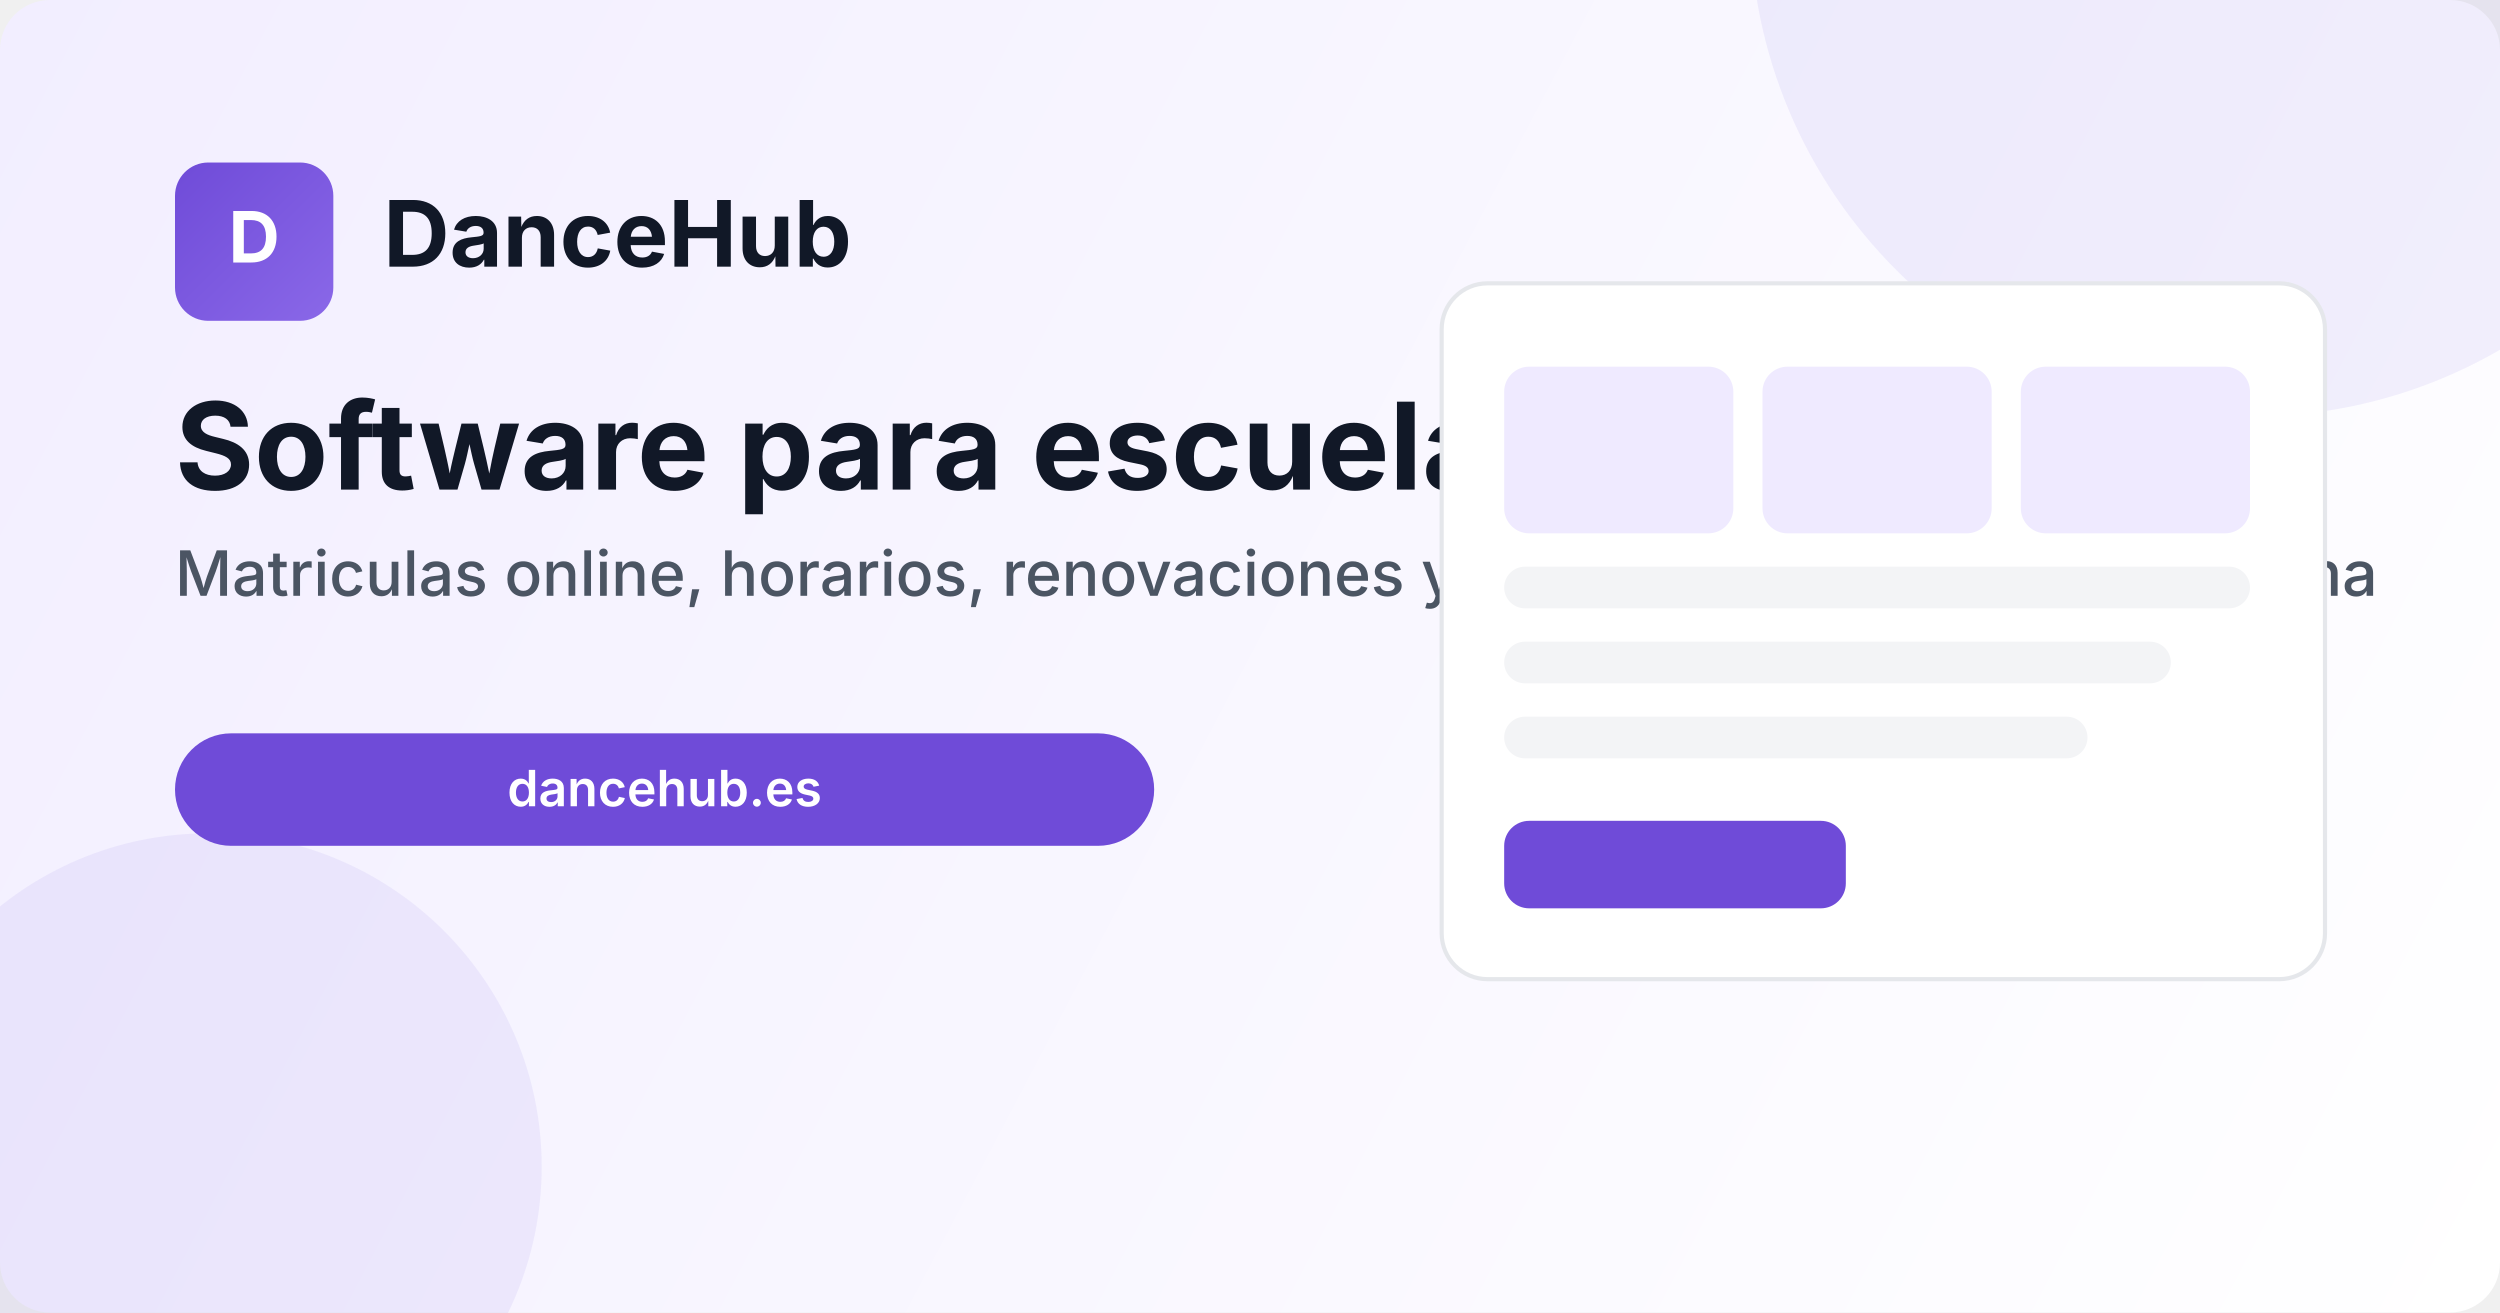
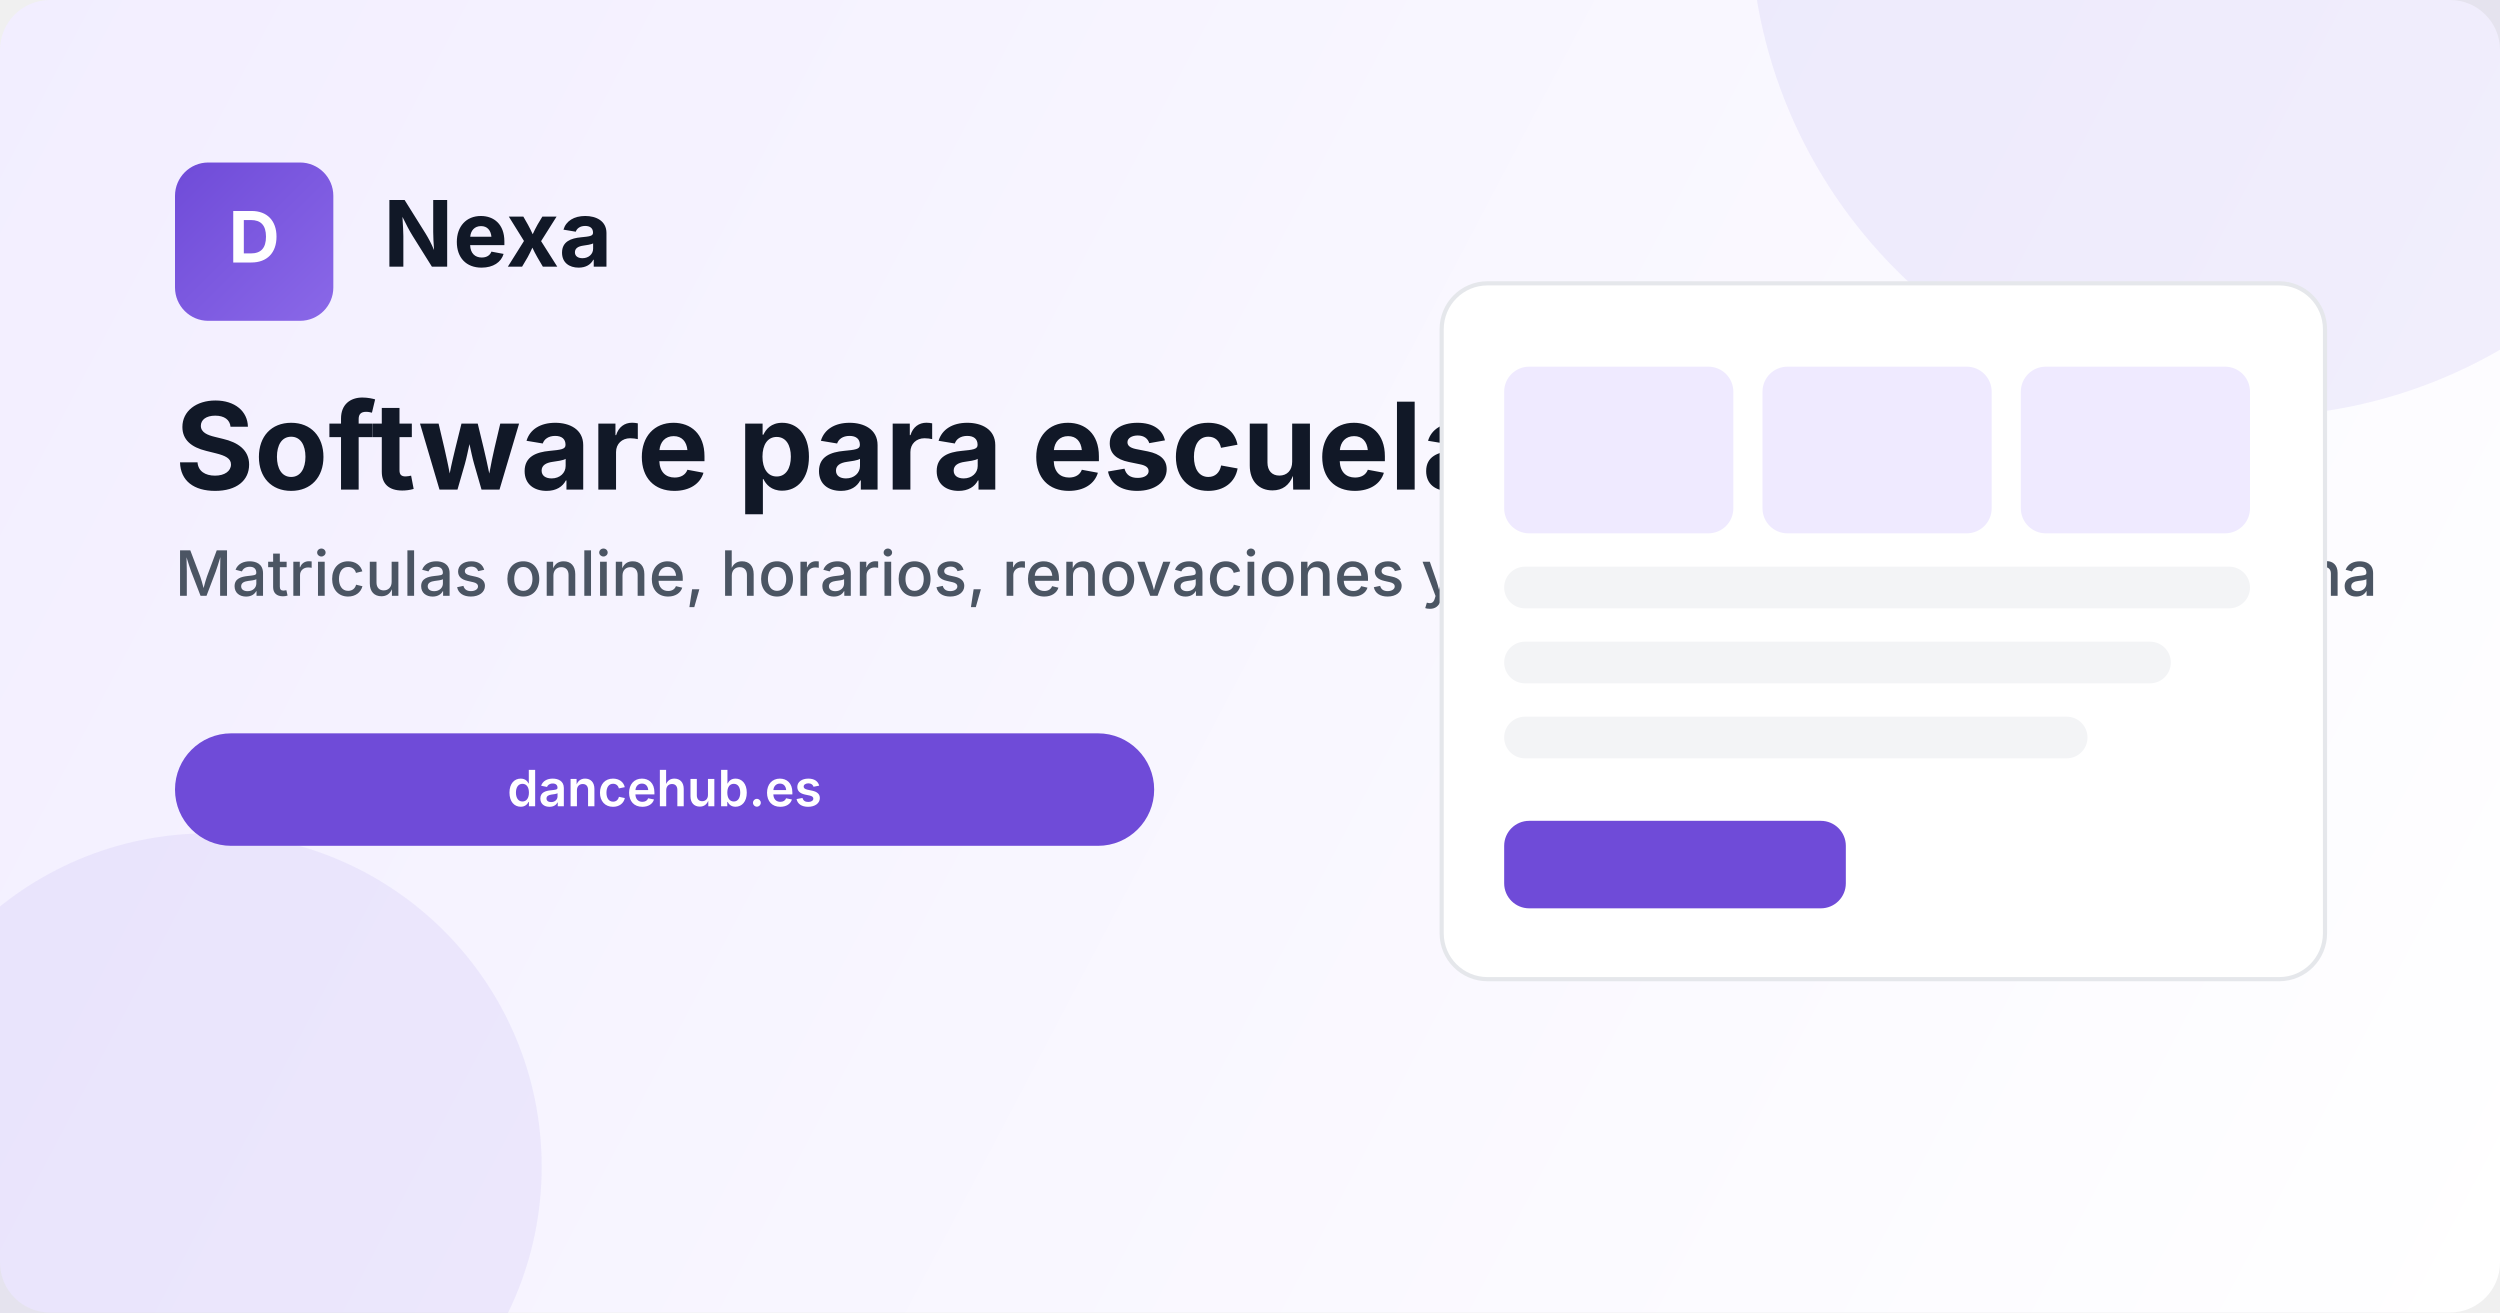
<svg xmlns="http://www.w3.org/2000/svg" width="1200" height="630" viewBox="0 0 1200 630" fill="none">
  <defs>
    <linearGradient id="bg" x1="0" y1="0" x2="1200" y2="630" gradientUnits="userSpaceOnUse">
      <stop stop-color="#F2EEFF" />
      <stop offset="1" stop-color="#FFFFFF" />
    </linearGradient>
    <linearGradient id="accent" x1="0" y1="0" x2="1" y2="1">
      <stop stop-color="#6F4BD8" />
      <stop offset="1" stop-color="#8A68E8" />
    </linearGradient>
  </defs>
  <rect width="1200" height="630" rx="24" fill="url(#bg)" />
  <circle cx="1080" cy="-40" r="240" fill="#6F4BD8" fill-opacity="0.08" />
  <circle cx="100" cy="560" r="160" fill="#6F4BD8" fill-opacity="0.08" />
  <rect x="84" y="78" width="76" height="76" rx="16" fill="url(#accent)" />
  <text x="122" y="126" text-anchor="middle" font-family="Inter, Arial, sans-serif" font-size="34" font-weight="700" fill="white">D</text>
-   <text x="184" y="128" font-family="Inter, Arial, sans-serif" font-size="44" font-weight="700" fill="#111827">DanceHub</text>
+   <text x="184" y="128" font-family="Inter, Arial, sans-serif" font-size="44" font-weight="700" fill="#111827">Nexa</text>
  <text x="84" y="235" font-family="Inter, Arial, sans-serif" font-size="58" font-weight="700" fill="#111827">Software para escuelas de danza</text>
  <text x="84" y="286" font-family="Inter, Arial, sans-serif" font-size="30" font-weight="500" fill="#4B5563">Matriculas online, horarios, renovaciones y cobros en una sola plataforma</text>
  <rect x="84" y="352" width="470" height="54" rx="27" fill="#6F4BD8" />
  <text x="319" y="387" text-anchor="middle" font-family="Inter, Arial, sans-serif" font-size="24" font-weight="600" fill="#FFFFFF">dancehub.es</text>
  <rect x="692" y="136" width="424" height="334" rx="22" fill="#FFFFFF" stroke="#E5E7EB" stroke-width="2" />
  <rect x="722" y="176" width="110" height="80" rx="12" fill="#EFEAFF" />
  <rect x="846" y="176" width="110" height="80" rx="12" fill="#EFEAFF" />
  <rect x="970" y="176" width="110" height="80" rx="12" fill="#EFEAFF" />
  <rect x="722" y="272" width="358" height="20" rx="10" fill="#F3F4F6" />
  <rect x="722" y="308" width="320" height="20" rx="10" fill="#F3F4F6" />
  <rect x="722" y="344" width="280" height="20" rx="10" fill="#F3F4F6" />
  <rect x="722" y="394" width="164" height="42" rx="12" fill="#6F4BD8" />
</svg>
